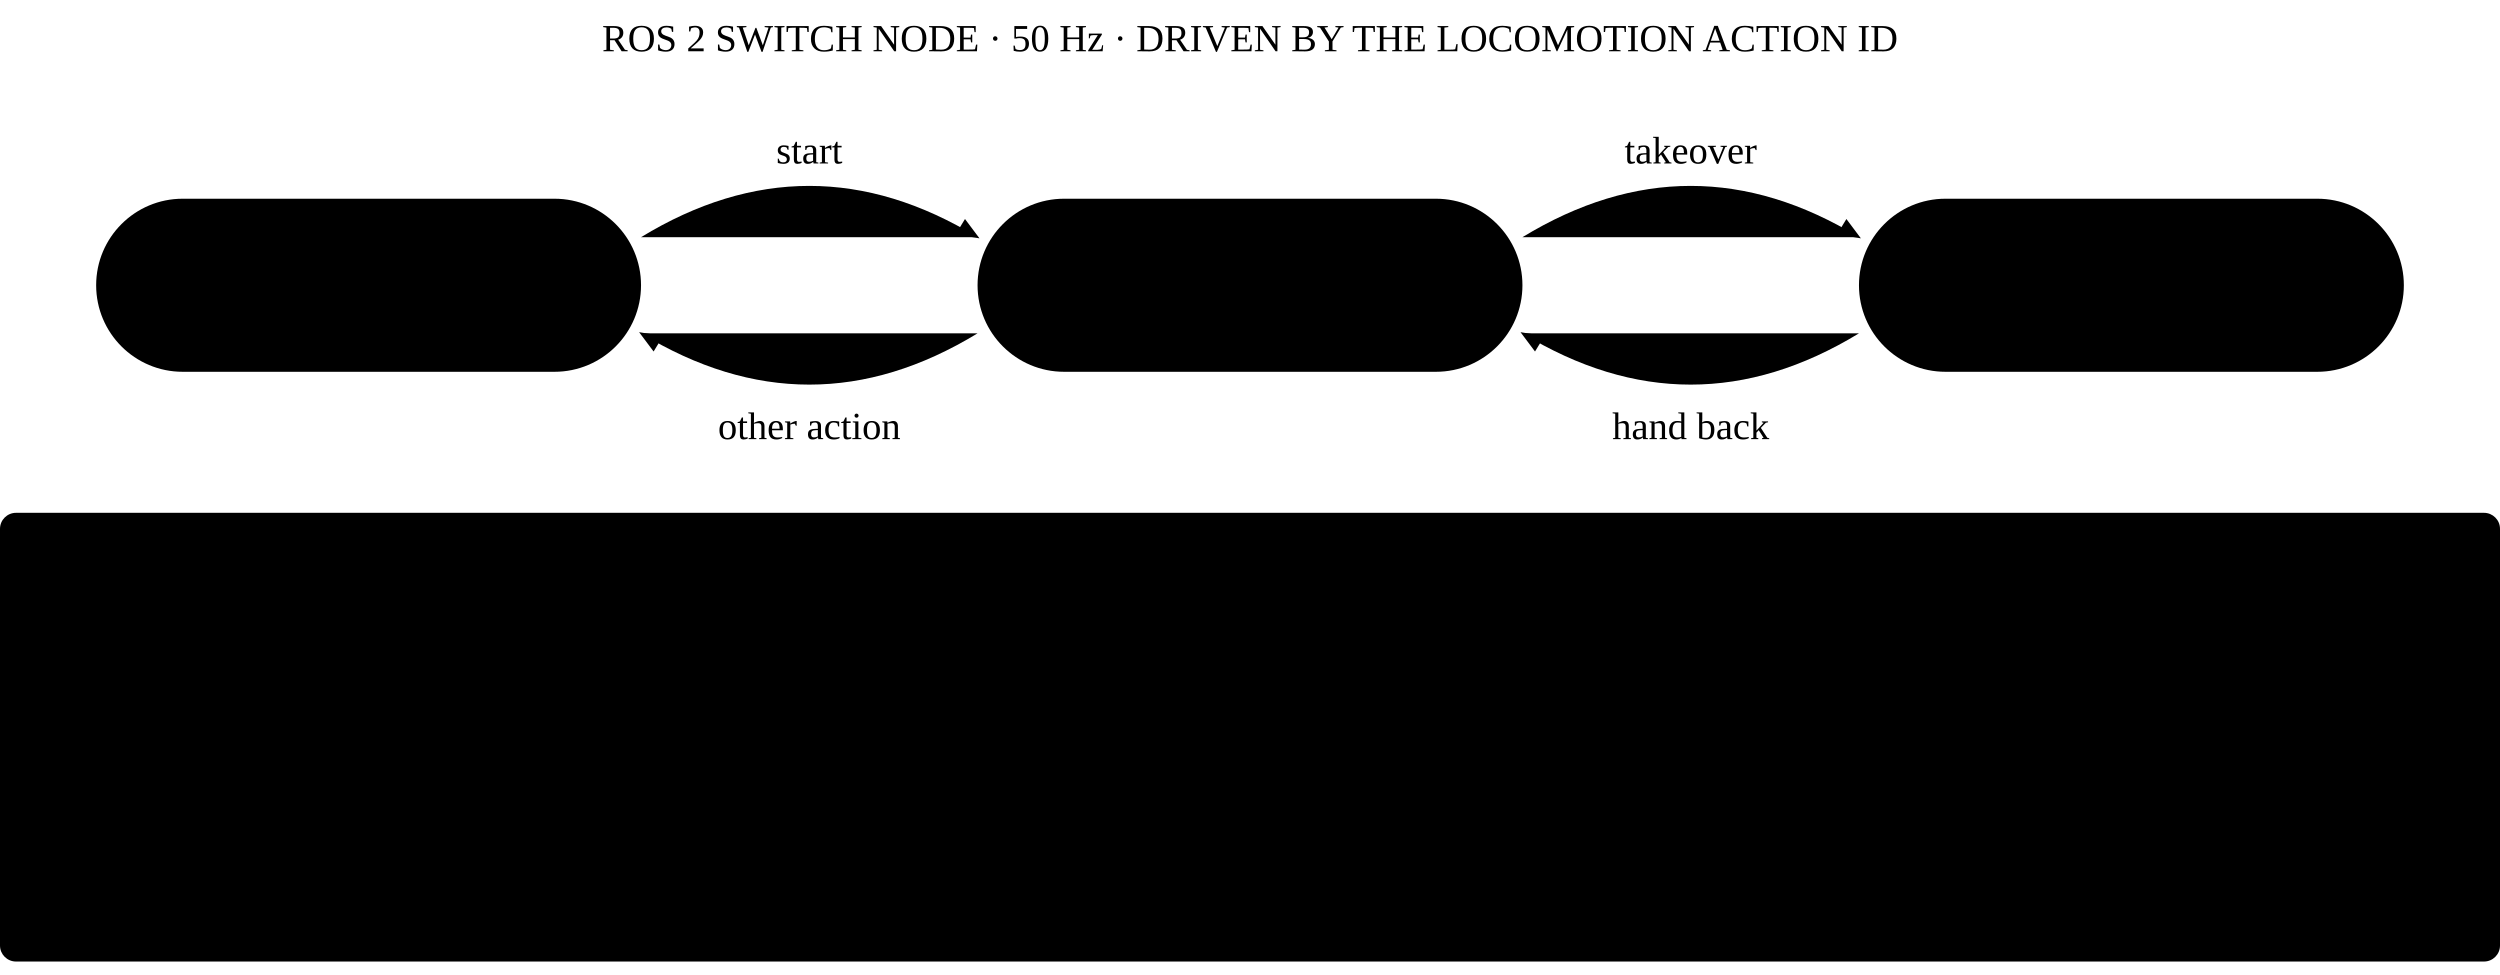
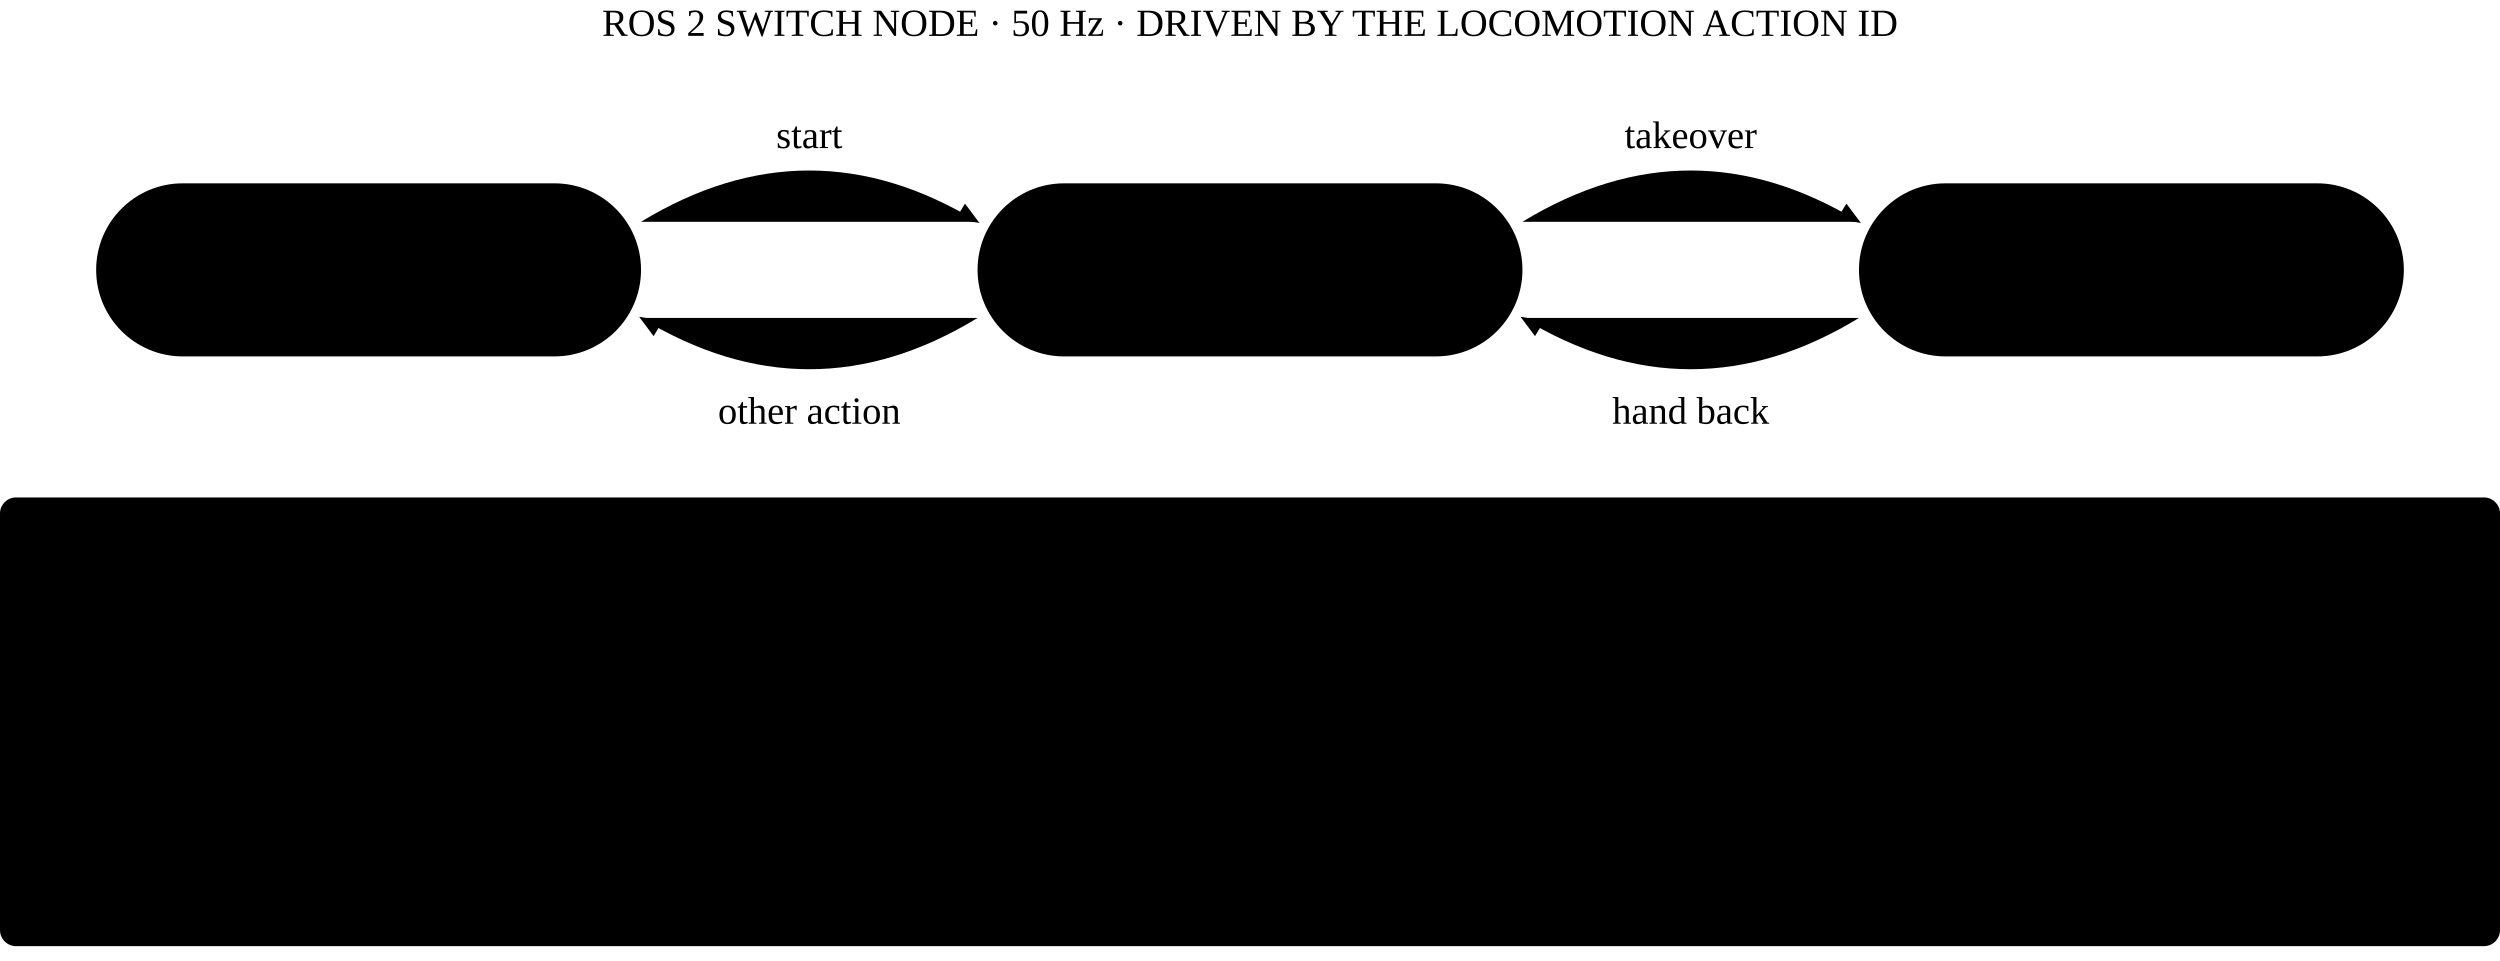
- <svg xmlns="http://www.w3.org/2000/svg" class="fig-svg" viewBox="0 0 780 304" role="img" aria-label="Autonomy / teleoperation switching state machine and the takeover output rule">
+ <svg xmlns="http://www.w3.org/2000/svg" class="fig-svg" viewBox="0 4.8 780 299.7" role="img" aria-label="Autonomy / teleoperation switching state machine and the takeover output rule">
  <defs>
    <marker id="honor_fsm-ah" viewBox="0 0 10 10" refX="9" refY="5" markerWidth="7" markerHeight="7" orient="auto-start-reverse">
      <path d="M0,1 L10,5 L0,9 z" class="ah" />
    </marker>
    <marker id="honor_fsm-ahacc" viewBox="0 0 10 10" refX="9" refY="5" markerWidth="7" markerHeight="7" orient="auto-start-reverse">
      <path d="M0,1 L10,5 L0,9 z" class="ah k-acc" />
    </marker>
    <marker id="honor_fsm-ahblue" viewBox="0 0 10 10" refX="9" refY="5" markerWidth="7" markerHeight="7" orient="auto-start-reverse">
      <path d="M0,1 L10,5 L0,9 z" class="ah k-blue" />
    </marker>
    <marker id="honor_fsm-ahmut" viewBox="0 0 10 10" refX="9" refY="5" markerWidth="7" markerHeight="7" orient="auto-start-reverse">
      <path d="M0,1 L10,5 L0,9 z" class="ah k-mut" />
    </marker>
  </defs>
  <text x="390.0" y="16.0" class="cap" text-anchor="middle">ROS 2 SWITCH NODE · 50 Hz · DRIVEN BY THE LOCOMOTION ACTION ID</text>
  <rect x="30.0" y="62.0" width="170.0" height="54.0" rx="27" class="box k-mut" />
  <text x="115.0" y="86.2" class="t" text-anchor="middle">WAITING</text>
  <text x="115.0" y="100.6" class="m" text-anchor="middle">no commands sent</text>
  <rect x="305.0" y="62.0" width="170.0" height="54.0" rx="27" class="box k-acc" />
  <text x="390.0" y="86.2" class="t" text-anchor="middle">VLA AUTONOMOUS</text>
  <text x="390.0" y="100.6" class="m" text-anchor="middle">policy streams actions</text>
  <rect x="580.0" y="62.0" width="170.0" height="54.0" rx="27" class="box k-blue" />
  <text x="665.0" y="86.2" class="t" text-anchor="middle">TELEOP TAKEOVER</text>
  <text x="665.0" y="100.6" class="m" text-anchor="middle">operator drives via Pico</text>
  <path d="M200,74 Q252.5,42 305,74" class="ln" marker-end="url(#honor_fsm-ah)" />
  <path d="M305,104 Q252.5,136 200,104" class="ln" marker-end="url(#honor_fsm-ah)" />
  <text x="252.5" y="51.0" class="s" text-anchor="middle">start</text>
  <text x="252.5" y="137.0" class="s" text-anchor="middle">other action</text>
  <path d="M475,74 Q527.5,42 580,74" class="ln k-acc" marker-end="url(#honor_fsm-ahacc)" />
  <path d="M580,104 Q527.5,136 475,104" class="ln k-blue" marker-end="url(#honor_fsm-ahblue)" />
  <text x="527.5" y="51.0" class="s" text-anchor="middle">takeover</text>
  <text x="527.5" y="137.0" class="s" text-anchor="middle">hand back</text>
  <rect x="0.0" y="160.0" width="780.0" height="140.0" rx="5" class="box" />
  <text x="18.0" y="182.0" class="cap">OUTPUT DURING TAKEOVER (NO JOINT JUMP)</text>
  <text x="18.0" y="210.0" class="serif">a(t)  =  a_VLA(t₀)  +  [ q_teleop(t) − q_teleop(t₀) ]</text>
  <text x="18.0" y="232.0" class="m">t₀ = first frame after the switch → the robot continues from its current pose instead of</text>
  <text x="18.0" y="246.0" class="m">     jumping to the teleoperator's absolute joint angles</text>
  <line x1="18.0" y1="258.0" x2="762.0" y2="258.0" class="grid" />
  <text x="18.0" y="274.0" class="m">logged per frame: transition mode · control state</text>
  <text x="18.0" y="288.0" class="m">topic gap &gt; 0.3 s (15 frames at 50 Hz) ⇒ untracked step; the episode no longer counts as fully autonomous</text>
</svg>
